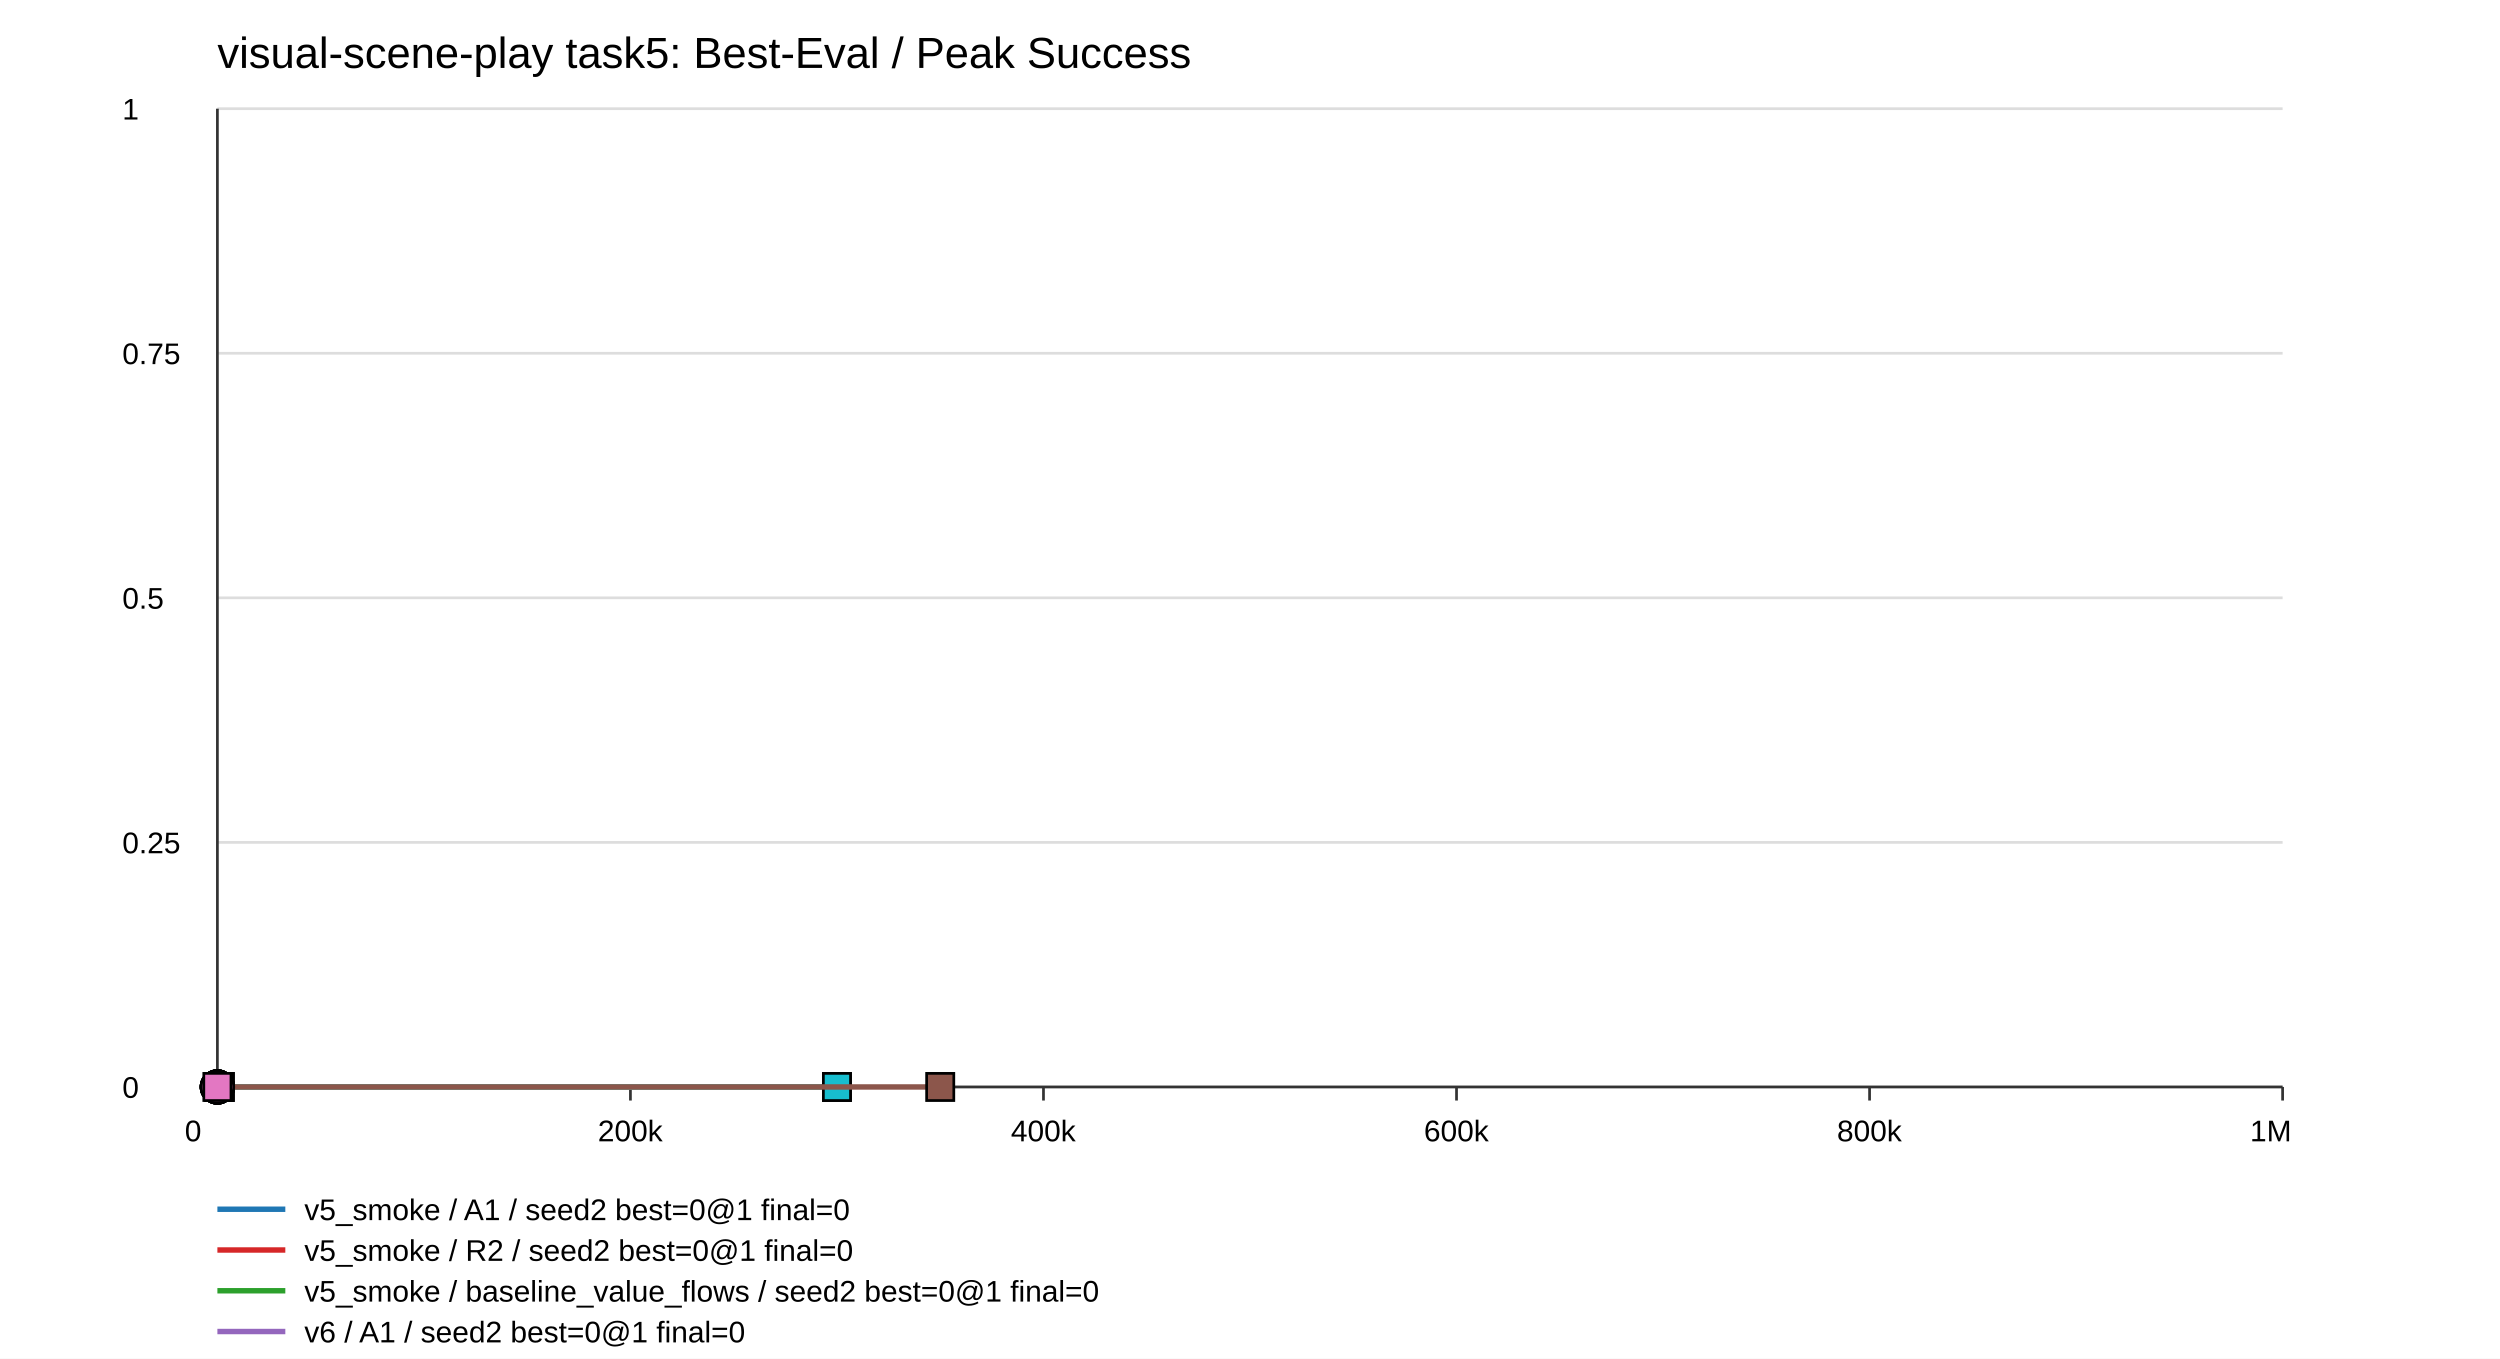
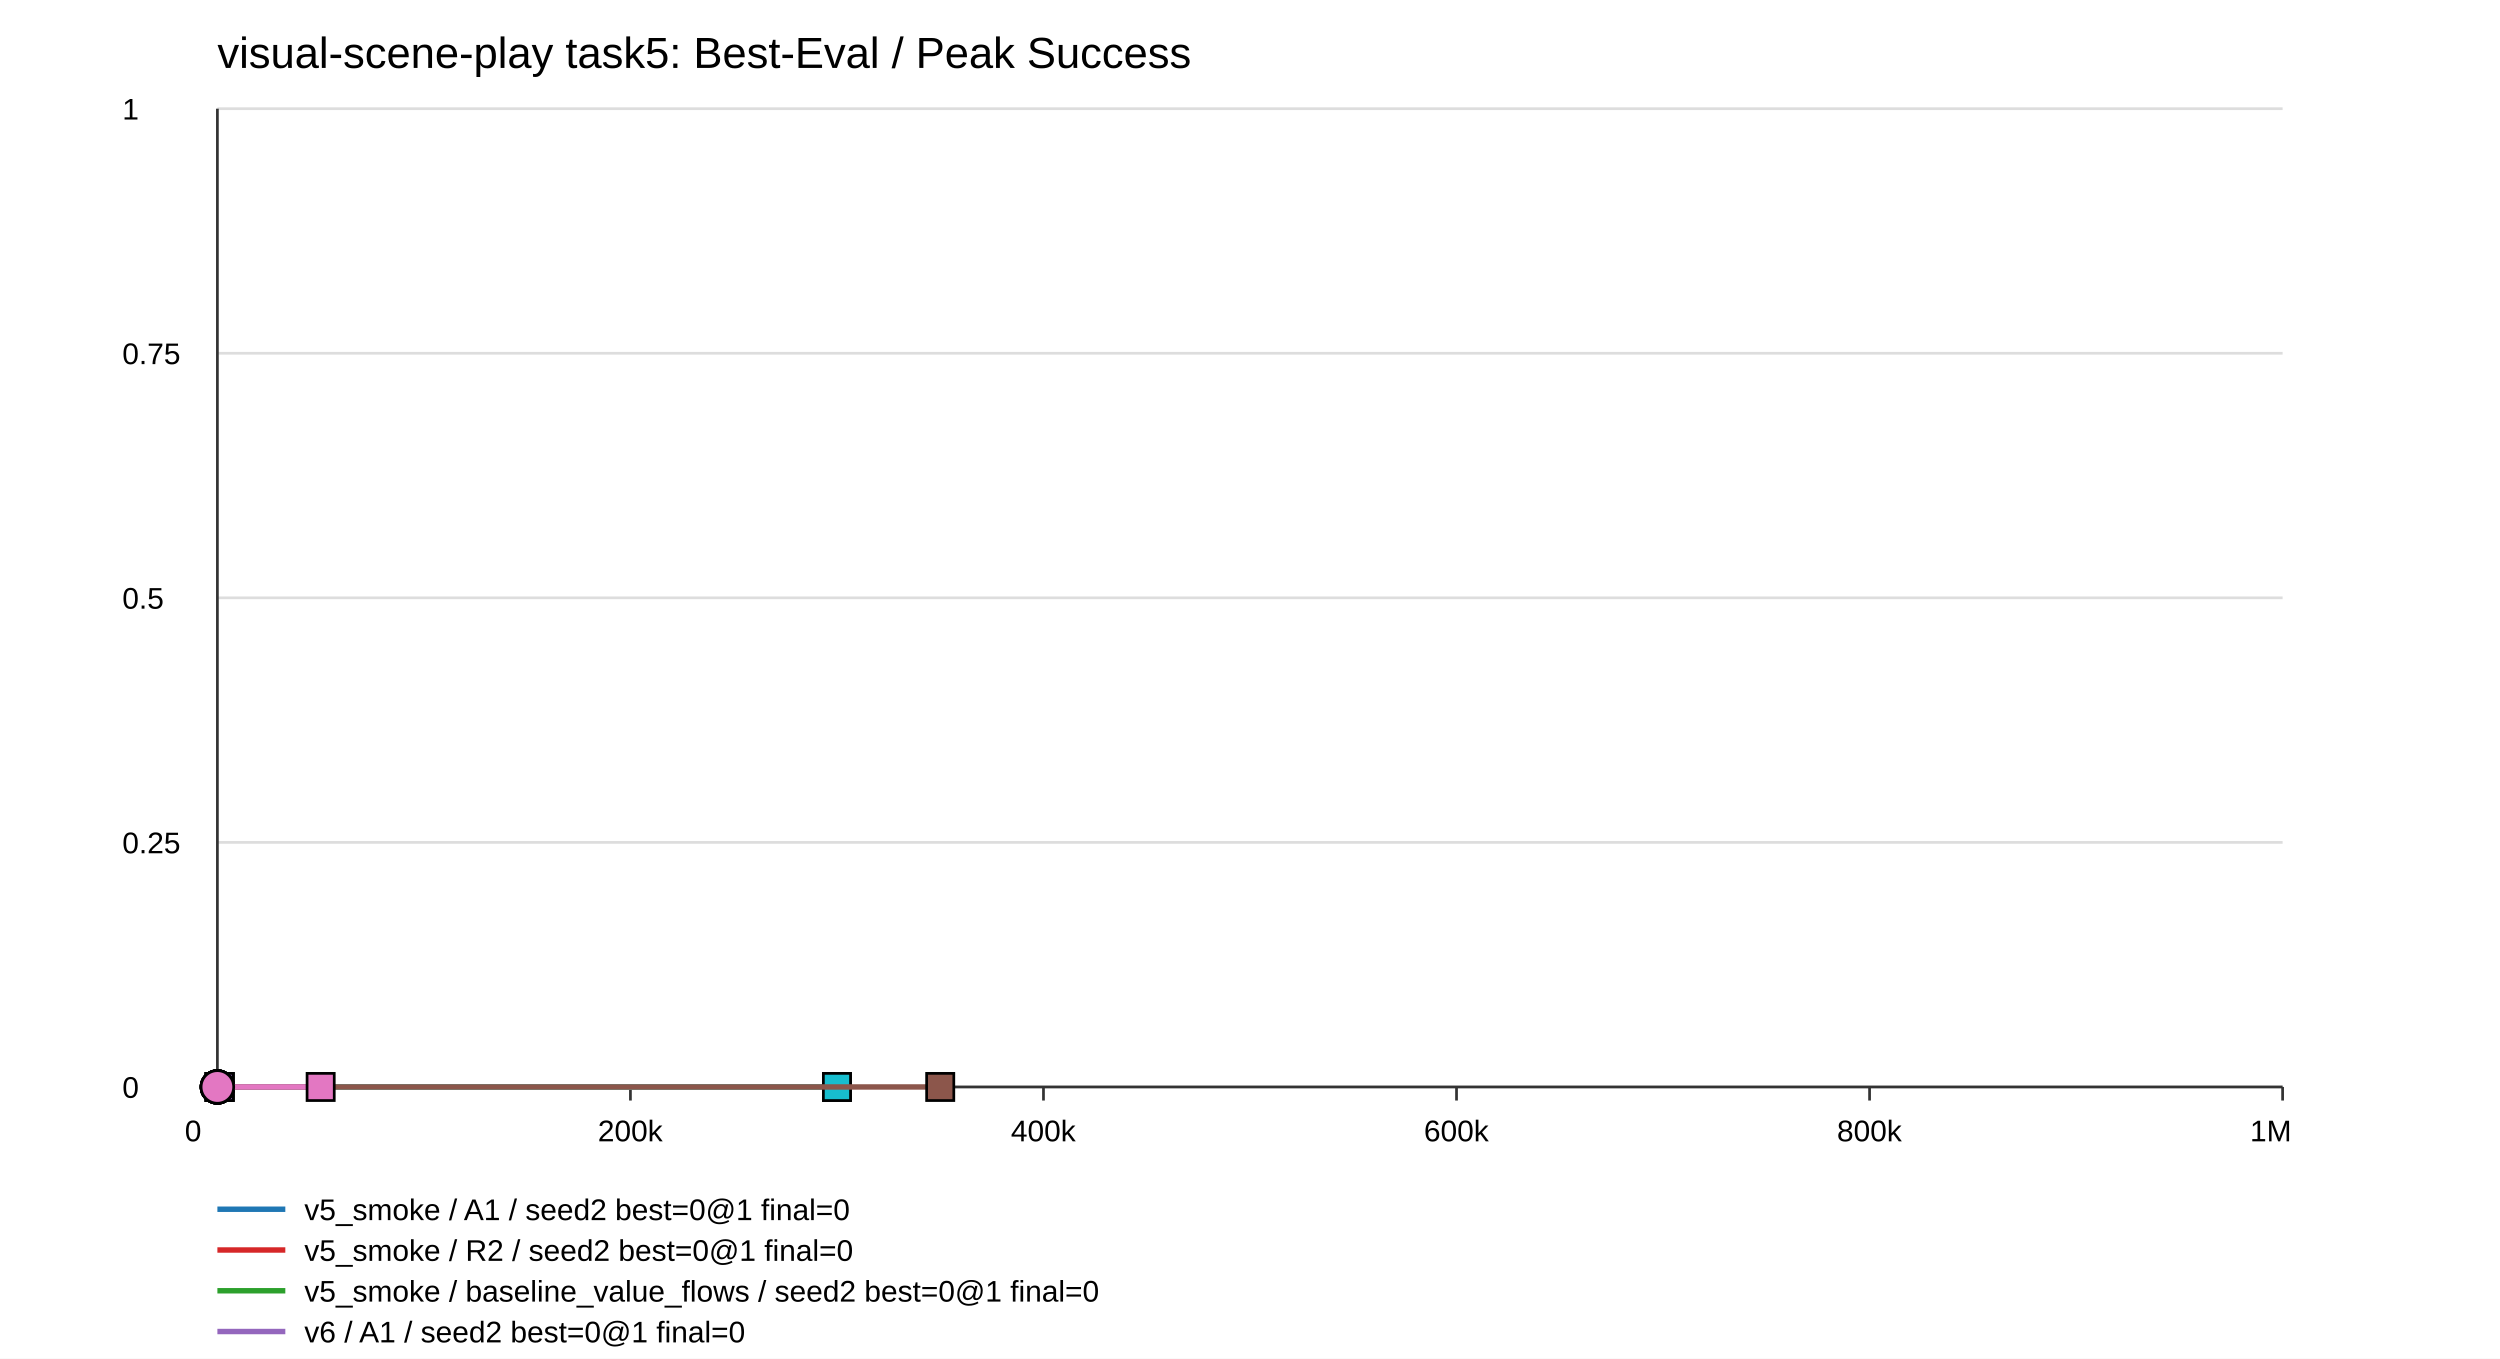
<svg xmlns="http://www.w3.org/2000/svg" width="920" height="500" viewBox="0 0 920 500">
  <rect width="100%" height="100%" fill="white" />
  <text x="80" y="25" font-family="Arial" font-size="16">visual-scene-play task5: Best-Eval / Peak Success</text>
  <line x1="80" y1="400.0" x2="840" y2="400.0" stroke="#ddd" />
  <text x="45" y="404.0" font-family="Arial" font-size="11">0</text>
  <line x1="80" y1="310.0" x2="840" y2="310.0" stroke="#ddd" />
  <text x="45" y="314.0" font-family="Arial" font-size="11">0.25</text>
  <line x1="80" y1="220.0" x2="840" y2="220.0" stroke="#ddd" />
  <text x="45" y="224.0" font-family="Arial" font-size="11">0.5</text>
  <line x1="80" y1="130.0" x2="840" y2="130.0" stroke="#ddd" />
  <text x="45" y="134.0" font-family="Arial" font-size="11">0.75</text>
  <line x1="80" y1="40.0" x2="840" y2="40.0" stroke="#ddd" />
  <text x="45" y="44.0" font-family="Arial" font-size="11">1</text>
  <line x1="80" y1="400" x2="840" y2="400" stroke="#333" />
  <line x1="80" y1="40" x2="80" y2="400" stroke="#333" />
  <line x1="80.0" y1="400" x2="80.0" y2="405" stroke="#333" />
  <text x="68.0" y="420" font-family="Arial" font-size="11">0</text>
  <line x1="232.0" y1="400" x2="232.0" y2="405" stroke="#333" />
  <text x="220.0" y="420" font-family="Arial" font-size="11">200k</text>
  <line x1="384.0" y1="400" x2="384.0" y2="405" stroke="#333" />
  <text x="372.0" y="420" font-family="Arial" font-size="11">400k</text>
  <line x1="536.0" y1="400" x2="536.0" y2="405" stroke="#333" />
  <text x="524.0" y="420" font-family="Arial" font-size="11">600k</text>
  <line x1="688.0" y1="400" x2="688.0" y2="405" stroke="#333" />
  <text x="676.0" y="420" font-family="Arial" font-size="11">800k</text>
  <line x1="840.0" y1="400" x2="840.0" y2="405" stroke="#333" />
  <text x="828.0" y="420" font-family="Arial" font-size="11">1M</text>
  <polyline points="80.0,400.0 80.8,400.0" fill="none" stroke="#1f77b4" stroke-width="2" />
  <circle cx="80.0" cy="400.0" r="6" fill="#1f77b4" stroke="black" />
  <rect x="75.8" y="395.0" width="10" height="10" fill="#1f77b4" stroke="black" />
  <line x1="80" y1="445" x2="105" y2="445" stroke="#1f77b4" stroke-width="2" />
  <text x="112" y="449" font-family="Arial" font-size="11">v5_smoke / A1 / seed2 best=0@1 final=0</text>
  <polyline points="80.0,400.0 80.8,400.0" fill="none" stroke="#d62728" stroke-width="2" />
  <circle cx="80.0" cy="400.0" r="6" fill="#d62728" stroke="black" />
  <rect x="75.8" y="395.0" width="10" height="10" fill="#d62728" stroke="black" />
  <line x1="80" y1="460" x2="105" y2="460" stroke="#d62728" stroke-width="2" />
  <text x="112" y="464" font-family="Arial" font-size="11">v5_smoke / R2 / seed2 best=0@1 final=0</text>
  <polyline points="80.0,400.0 80.8,400.0" fill="none" stroke="#2ca02c" stroke-width="2" />
  <circle cx="80.0" cy="400.0" r="6" fill="#2ca02c" stroke="black" />
  <rect x="75.8" y="395.0" width="10" height="10" fill="#2ca02c" stroke="black" />
  <line x1="80" y1="475" x2="105" y2="475" stroke="#2ca02c" stroke-width="2" />
  <text x="112" y="479" font-family="Arial" font-size="11">v5_smoke / baseline_value_flows / seed2 best=0@1 final=0</text>
  <polyline points="80.0,400.0 80.8,400.0" fill="none" stroke="#9467bd" stroke-width="2" />
  <circle cx="80.0" cy="400.0" r="6" fill="#9467bd" stroke="black" />
  <rect x="75.8" y="395.0" width="10" height="10" fill="#9467bd" stroke="black" />
  <line x1="80" y1="490" x2="105" y2="490" stroke="#9467bd" stroke-width="2" />
  <text x="112" y="494" font-family="Arial" font-size="11">v6 / A1 / seed2 best=0@1 final=0</text>
  <polyline points="80.0,400.0 118.0,400.0 156.0,400.0 194.0,400.0 232.0,400.0 270.0,400.0 308.0,400.0" fill="none" stroke="#ff7f0e" stroke-width="2" />
  <circle cx="80.0" cy="400.0" r="6" fill="#ff7f0e" stroke="black" />
  <rect x="303.0" y="395.0" width="10" height="10" fill="#ff7f0e" stroke="black" />
  <line x1="80" y1="505" x2="105" y2="505" stroke="#ff7f0e" stroke-width="2" />
  <text x="112" y="509" font-family="Arial" font-size="11">v6 / A1 / seed2 best=0@1 final=0</text>
  <polyline points="80.0,400.0 118.0,400.0 156.0,400.0 194.0,400.0 232.0,400.0 270.0,400.0 308.0,400.0" fill="none" stroke="#17becf" stroke-width="2" />
  <circle cx="80.0" cy="400.0" r="6" fill="#17becf" stroke="black" />
  <rect x="303.0" y="395.0" width="10" height="10" fill="#17becf" stroke="black" />
  <line x1="80" y1="520" x2="105" y2="520" stroke="#17becf" stroke-width="2" />
  <text x="112" y="524" font-family="Arial" font-size="11">v6 / R2 / seed2 best=0@1 final=0</text>
  <polyline points="80.0,400.0 118.0,400.0 156.0,400.0 194.0,400.0 232.0,400.0 270.0,400.0 308.0,400.0 346.0,400.0" fill="none" stroke="#8c564b" stroke-width="2" />
  <circle cx="80.0" cy="400.0" r="6" fill="#8c564b" stroke="black" />
  <rect x="341.0" y="395.0" width="10" height="10" fill="#8c564b" stroke="black" />
  <line x1="80" y1="535" x2="105" y2="535" stroke="#8c564b" stroke-width="2" />
  <text x="112" y="539" font-family="Arial" font-size="11">v8p1 / R2_stable_strong / seed2 best=0@1 final=0</text>
-   <polyline points="80.0,400.0" fill="none" stroke="#e377c2" stroke-width="2" />
+   <polyline points="80.0,400.0 118.0,400.0" fill="none" stroke="#e377c2" stroke-width="2" />
  <circle cx="80.0" cy="400.0" r="6" fill="#e377c2" stroke="black" />
-   <rect x="75.0" y="395.0" width="10" height="10" fill="#e377c2" stroke="black" />
+   <rect x="113.0" y="395.0" width="10" height="10" fill="#e377c2" stroke="black" />
  <line x1="80" y1="550" x2="105" y2="550" stroke="#e377c2" stroke-width="2" />
  <text x="112" y="554" font-family="Arial" font-size="11">v8p1 / R2_stable_strong / seed2 best=0@1 final=0</text>
</svg>
